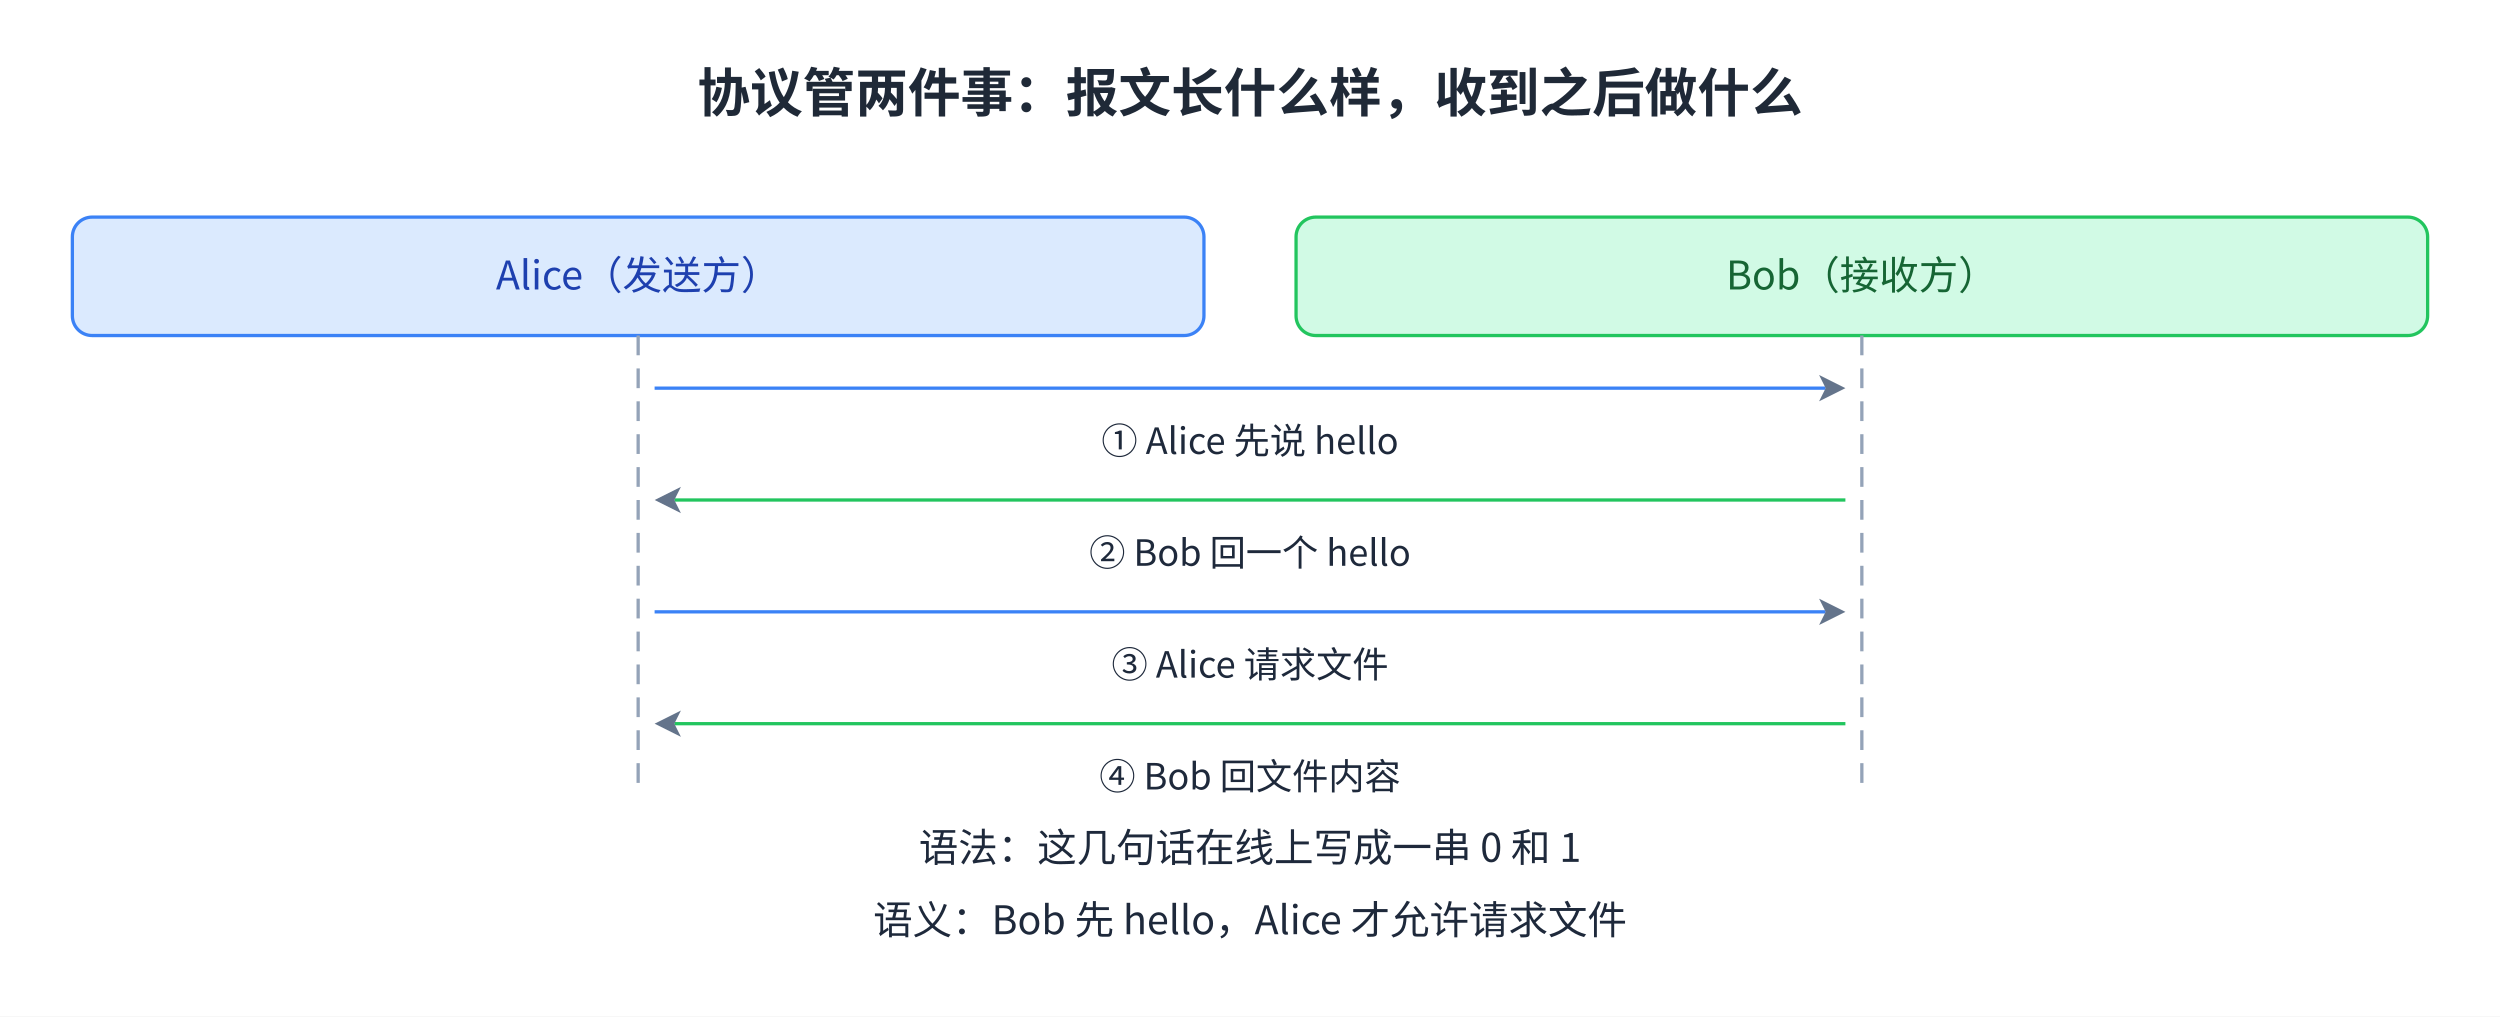
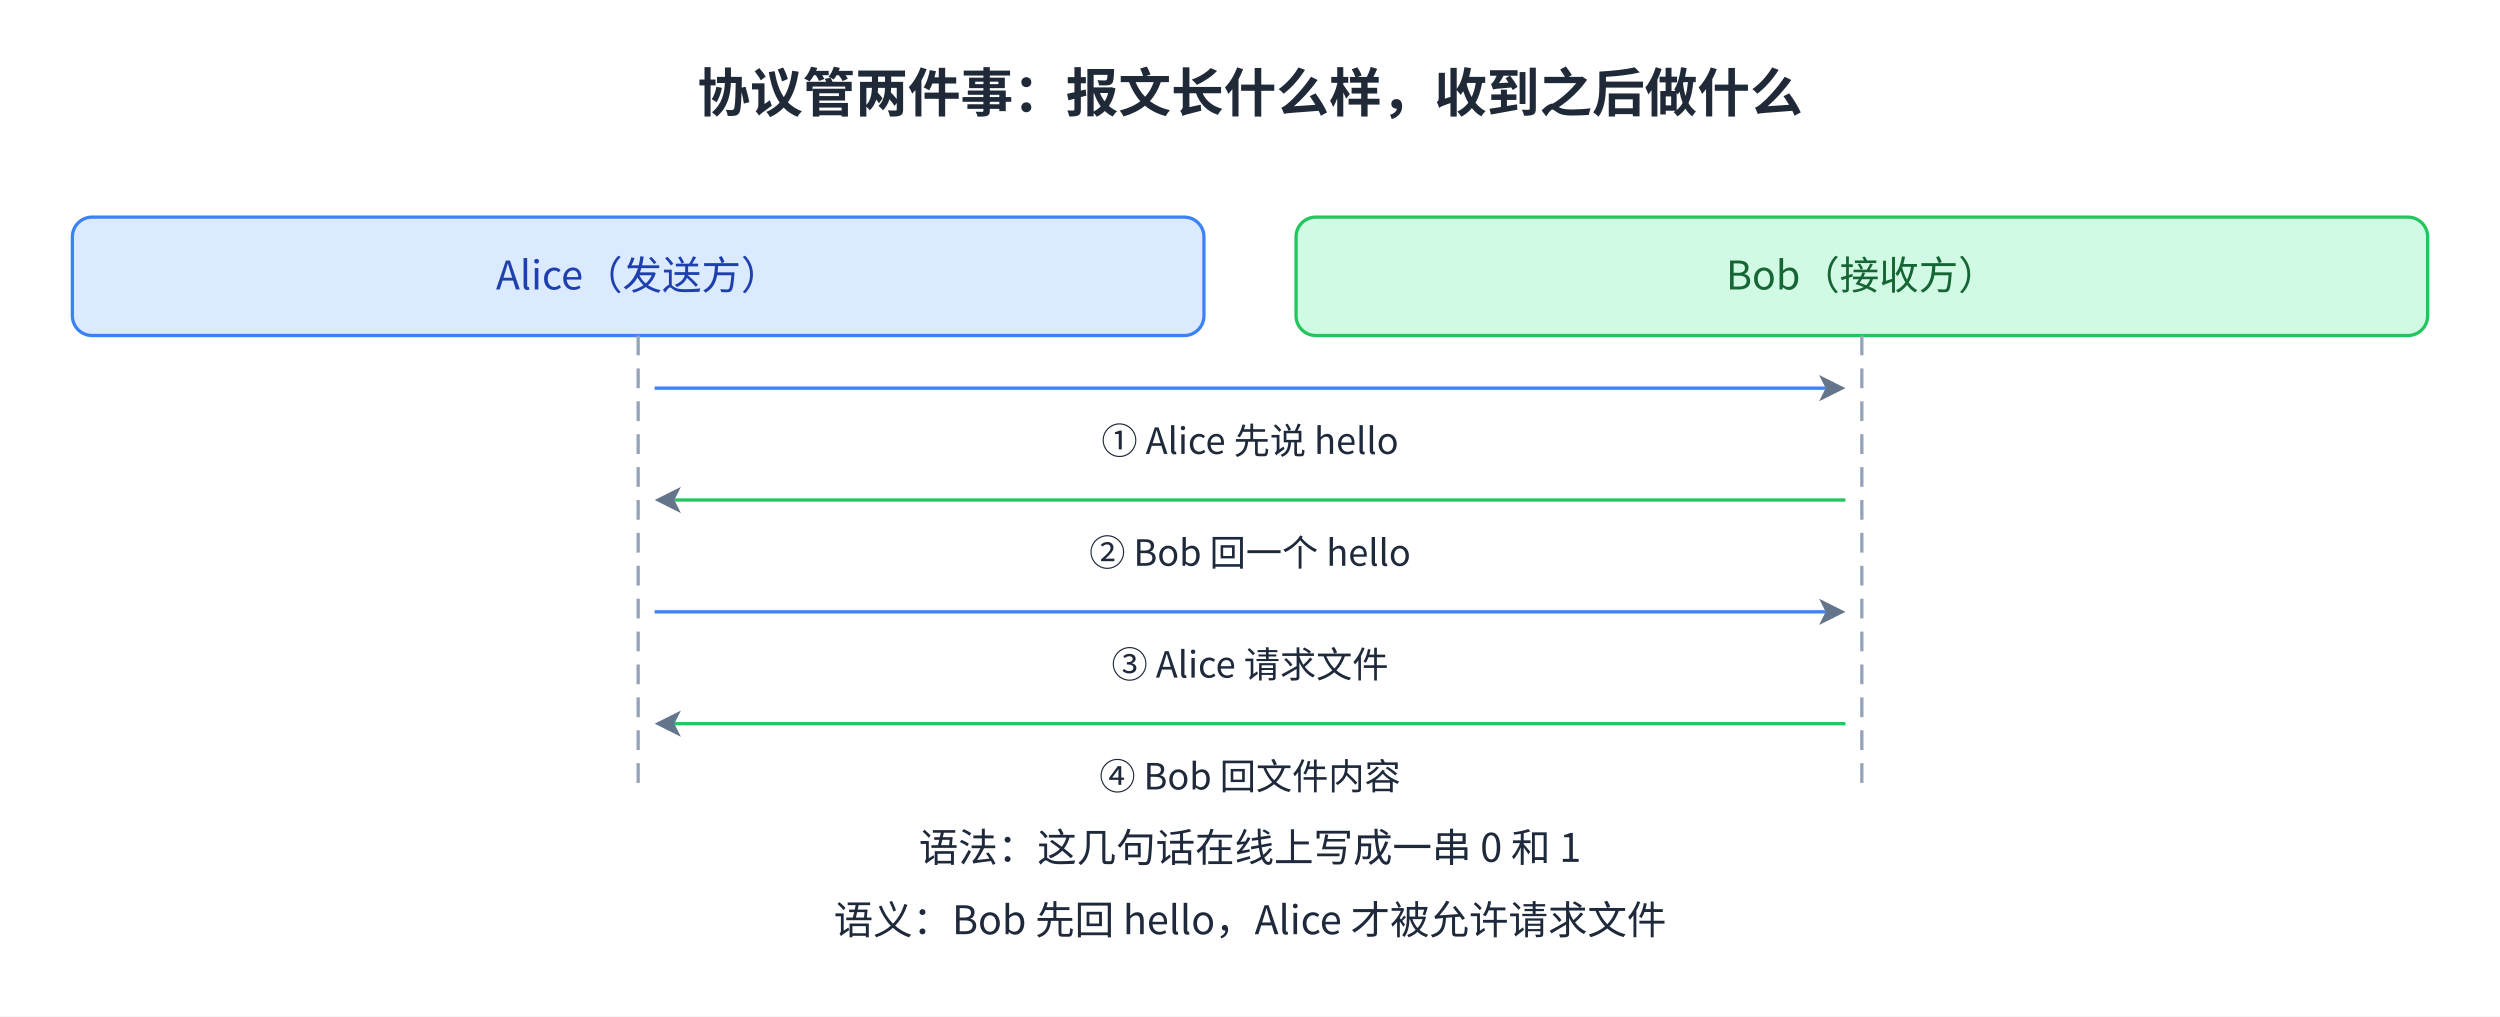
<svg xmlns="http://www.w3.org/2000/svg" viewBox="0 0 760 309" width="760" height="309" role="img" aria-labelledby="fig-intro-4-title fig-intro-4-desc">
  <defs>
    <style>
      text { font-family: 'PingFang SC', 'Microsoft YaHei', 'Noto Sans CJK SC', system-ui, sans-serif; }
    </style>
    <marker id="arrow" markerWidth="8" markerHeight="8" refX="2" refY="4" orient="auto" markerUnits="userSpaceOnUse">
      <path d="M0,0 L8,4 L0,8 L2,4 z" fill="#64748b" />
    </marker>
  </defs>
  <rect x="0" y="0" width="760" height="309" fill="#ffffff" />
  <text x="380" y="34" font-size="16" font-weight="600" fill="#1f2937" text-anchor="middle">协议管两件事：报文长什么样，收到之后做什么</text>
  <rect x="22" y="66" width="344" height="36" rx="6" fill="#dbeafe" stroke="#3b82f6" />
  <text x="194" y="88" font-size="12" fill="#1e40af" text-anchor="middle">Alice（发送方）</text>
  <rect x="394" y="66" width="344" height="36" rx="6" fill="#d1fae5" stroke="#22c55e" />
  <text x="566" y="88" font-size="12" fill="#166534" text-anchor="middle">Bob（接收方）</text>
  <path d="M194,102 L 194,240" fill="none" stroke="#94a3b8" stroke-dasharray="6,4" />
  <path d="M566,102 L 566,240" fill="none" stroke="#94a3b8" stroke-dasharray="6,4" />
  <path d="M199,118 L 555,118" fill="none" stroke="#3b82f6" marker-end="url(#arrow)" />
  <path d="M561,152 L 205,152" fill="none" stroke="#22c55e" marker-end="url(#arrow)" />
  <path d="M199,186 L 555,186" fill="none" stroke="#3b82f6" marker-end="url(#arrow)" />
  <path d="M561,220 L 205,220" fill="none" stroke="#22c55e" marker-end="url(#arrow)" />
  <text x="380" y="138" font-size="11" fill="#1e293b" text-anchor="middle">① Alice 先说 hello</text>
  <text x="380" y="172" font-size="11" fill="#1e293b" text-anchor="middle">② Bob 回一个 hello</text>
  <text x="380" y="206" font-size="11" fill="#1e293b" text-anchor="middle">③ Alice 请求文件</text>
  <text x="380" y="240" font-size="11" fill="#1e293b" text-anchor="middle">④ Bob 回文件内容</text>
  <text x="380" y="262" font-size="12" fill="#1e293b" text-anchor="middle">语法：这几句话在线上写成一串 0 和 1</text>
-   <text x="380" y="284" font-size="12" fill="#1e293b" text-anchor="middle">语义：Bob 先 hello，Alice 才允许请求文件</text>
+   <text x="380" y="284" font-size="12" fill="#1e293b" text-anchor="middle">语义：Bob 先回 hello，Alice 才被允许请求文件</text>
</svg>
